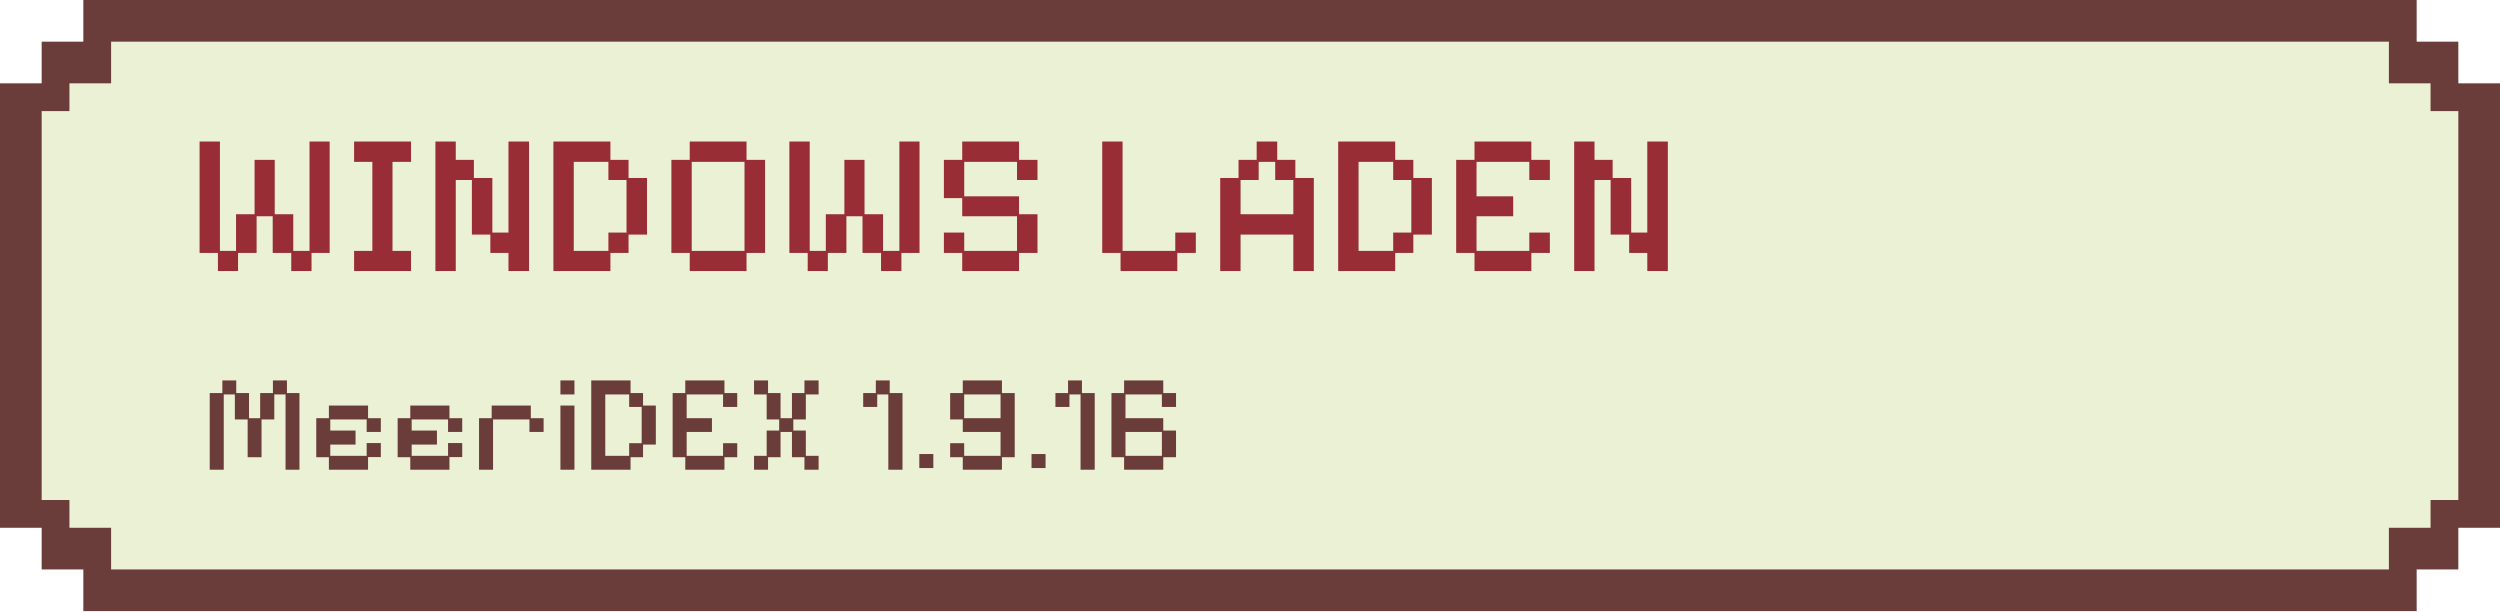
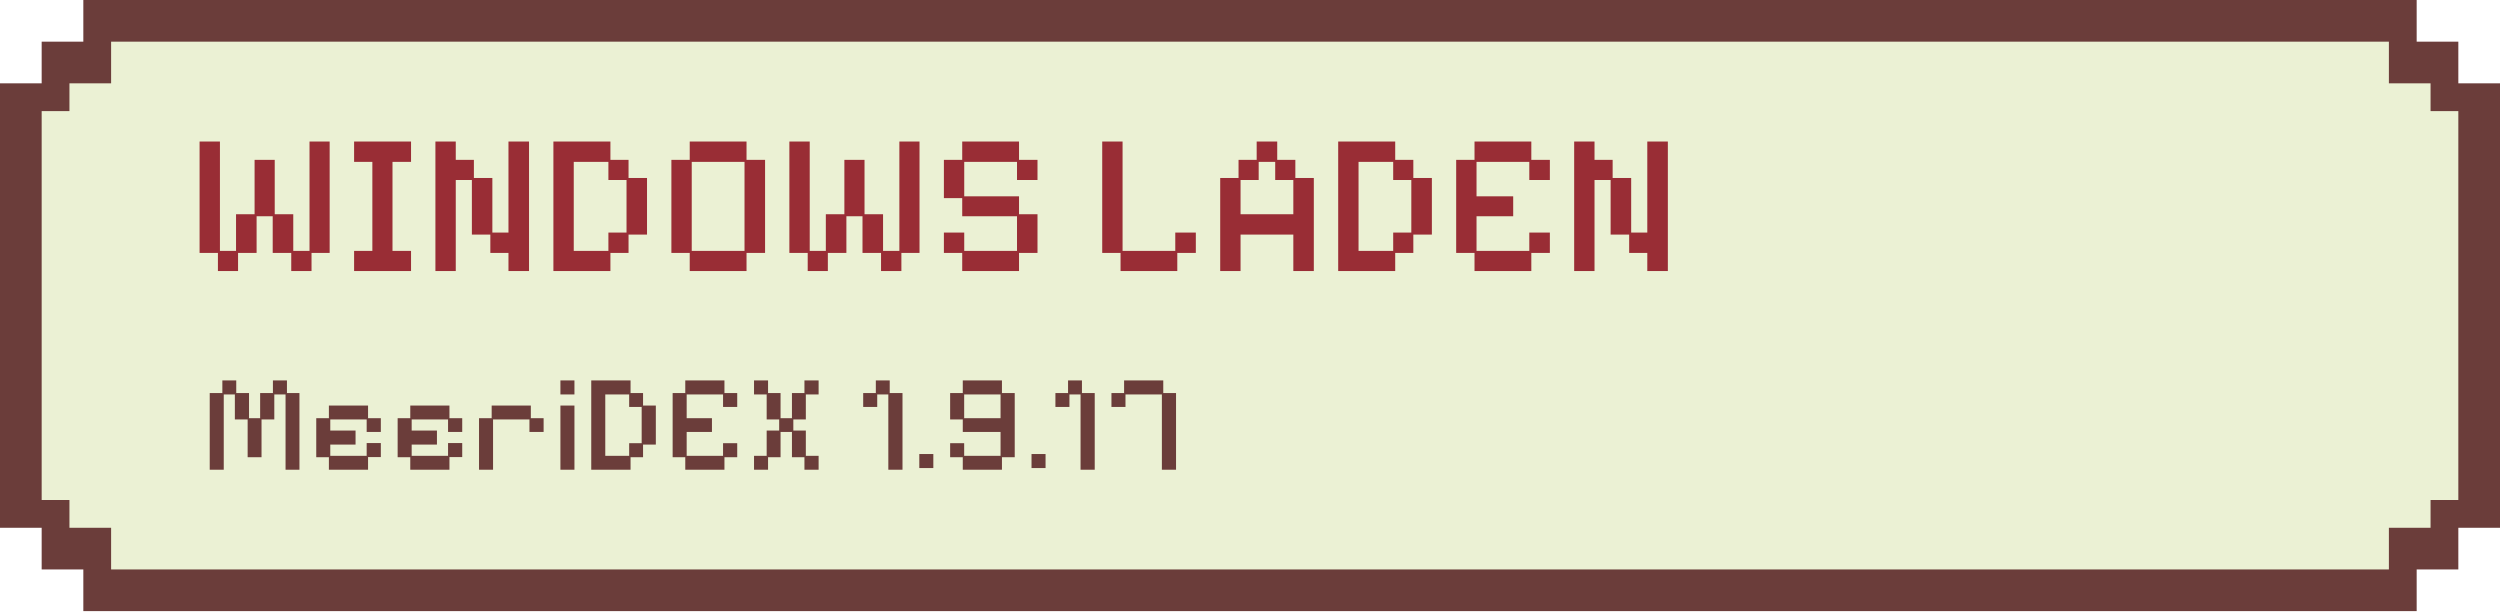
<svg xmlns="http://www.w3.org/2000/svg" width="360" height="88" viewBox="0 0 360 88" role="img">
  <path fill="#6b3d3a" d="M12 0H348V6H354V12H360V76H354V82H348V88H12V82H6V76H0V12H6V6H12Z" />
  <path fill="#ebf1d4" d="M16 6H344V12H350V16H354V72H350V76H344V82H16V76H10V72H6V16H10V12H16Z" />
  <path fill="#992d35" d="M31.38 39.03L31.38 36.42L28.74 36.42L28.74 20.38L31.67 20.38L31.67 36.13L33.99 36.13L33.99 30.85L36.66 30.85L36.66 23.02L39.56 23.02L39.56 30.85L42.23 30.85L42.23 36.13L44.57 36.13L44.57 20.38L47.47 20.38L47.47 36.42L44.86 36.42L44.86 39.03L41.94 39.03L41.94 36.42L39.27 36.42L39.27 31.14L36.95 31.14L36.95 36.42L34.28 36.42L34.28 39.03ZM50.99 39.03L50.99 36.13L53.62 36.13L53.62 23.31L50.99 23.31L50.99 20.38L59.19 20.38L59.19 23.31L56.52 23.31L56.52 36.13L59.19 36.13L59.19 39.03ZM62.7 39.03L62.7 20.38L65.63 20.38L65.63 23.02L68.24 23.02L68.24 25.63L70.9 25.63L70.9 33.49L73.22 33.49L73.22 20.38L76.18 20.38L76.18 39.03L73.22 39.03L73.22 36.42L70.61 36.42L70.61 33.78L67.95 33.78L67.95 25.92L65.63 25.92L65.63 39.03ZM79.69 39.03L79.69 20.38L87.9 20.38L87.9 23.02L90.51 23.02L90.51 25.63L93.17 25.63L93.17 33.78L90.51 33.78L90.51 36.42L87.9 36.42L87.9 39.03ZM82.62 36.13L87.61 36.13L87.61 33.49L90.22 33.49L90.22 25.92L87.61 25.92L87.61 23.31L82.62 23.31ZM99.32 39.03L99.32 36.42L96.68 36.42L96.68 23.02L99.32 23.02L99.32 20.38L107.5 20.38L107.5 23.02L110.17 23.02L110.17 36.42L107.5 36.42L107.5 39.03ZM99.61 36.13L107.21 36.13L107.21 23.31L99.61 23.31ZM116.31 39.03L116.31 36.42L113.67 36.42L113.67 20.38L116.6 20.38L116.6 36.13L118.92 36.13L118.92 30.85L121.59 30.85L121.59 23.02L124.49 23.02L124.49 30.85L127.16 30.85L127.16 36.13L129.51 36.13L129.51 20.38L132.41 20.38L132.41 36.42L129.8 36.42L129.8 39.03L126.87 39.03L126.87 36.42L124.2 36.42L124.2 31.14L121.88 31.14L121.88 36.42L119.21 36.42L119.21 39.03ZM138.56 39.03L138.56 36.42L135.92 36.42L135.92 33.49L138.85 33.49L138.85 36.13L146.45 36.13L146.45 31.14L138.56 31.14L138.56 28.53L135.92 28.53L135.92 23.02L138.56 23.02L138.56 20.38L146.74 20.38L146.74 23.02L149.4 23.02L149.4 25.92L146.45 25.92L146.45 23.31L138.85 23.31L138.85 28.27L146.74 28.27L146.74 30.85L149.4 30.85L149.4 36.42L146.74 36.42L146.74 39.03ZM161.36 39.03L161.36 36.42L158.72 36.42L158.72 20.38L161.65 20.38L161.65 36.13L169.24 36.13L169.24 33.49L172.2 33.49L172.2 36.42L169.53 36.42L169.53 39.03ZM175.71 39.03L175.71 25.63L178.35 25.63L178.35 23.02L180.96 23.02L180.96 20.38L183.92 20.38L183.92 23.02L186.53 23.02L186.53 25.63L189.19 25.63L189.19 39.03L186.24 39.03L186.24 33.78L178.64 33.78L178.64 39.03ZM178.64 30.85L186.24 30.85L186.24 25.92L183.63 25.92L183.63 23.31L181.25 23.31L181.25 25.92L178.64 25.92ZM192.7 39.03L192.7 20.38L200.91 20.38L200.91 23.02L203.52 23.02L203.52 25.63L206.19 25.63L206.19 33.78L203.52 33.78L203.52 36.42L200.91 36.42L200.91 39.03ZM195.63 36.13L200.62 36.13L200.62 33.49L203.23 33.49L203.23 25.92L200.62 25.92L200.62 23.31L195.63 23.31ZM212.33 39.03L212.33 36.42L209.69 36.42L209.69 23.02L212.33 23.02L212.33 20.38L220.51 20.38L220.51 23.02L223.18 23.02L223.18 25.92L220.22 25.92L220.22 23.31L212.62 23.31L212.62 28.27L217.9 28.27L217.9 31.14L212.62 31.14L212.62 36.13L220.22 36.13L220.22 33.49L223.18 33.49L223.18 36.42L220.51 36.42L220.51 39.03ZM226.68 39.03L226.68 20.38L229.61 20.38L229.61 23.02L232.22 23.02L232.22 25.63L234.89 25.63L234.89 33.49L237.21 33.49L237.21 20.38L240.17 20.38L240.17 39.03L237.21 39.03L237.21 36.42L234.6 36.42L234.6 33.78L231.93 33.78L231.93 25.92L229.61 25.92L229.61 39.03Z" />
-   <path fill="#6b3d3a" d="M30.2 67.64L30.2 56.6L32.02 56.6L32.02 54.78L34.02 54.78L34.02 56.6L35.86 56.6L35.86 60.22L37.46 60.22L37.46 56.6L39.3 56.6L39.3 54.78L41.32 54.78L41.32 56.6L43.12 56.6L43.12 67.64L41.12 67.64L41.12 56.8L39.5 56.8L39.5 60.4L37.66 60.4L37.66 65.84L35.66 65.84L35.66 60.4L33.82 60.4L33.82 56.8L32.22 56.8L32.22 67.64ZM47.36 67.64L47.36 65.84L45.54 65.84L45.54 60.22L47.36 60.22L47.36 58.4L53 58.4L53 60.22L54.84 60.22L54.84 62.2L52.8 62.2L52.8 60.4L47.56 60.4L47.56 62L51.2 62L51.2 64.02L47.56 64.02L47.56 65.64L52.8 65.64L52.8 63.8L54.84 63.8L54.84 65.82L53 65.82L53 67.64ZM59.08 67.64L59.08 65.84L57.26 65.84L57.26 60.22L59.08 60.22L59.08 58.4L64.72 58.4L64.72 60.22L66.56 60.22L66.56 62.2L64.52 62.2L64.52 60.4L59.28 60.4L59.28 62L62.92 62L62.92 64.02L59.28 64.02L59.28 65.64L64.52 65.64L64.52 63.8L66.56 63.8L66.56 65.82L64.72 65.82L64.72 67.64ZM68.98 67.64L68.98 60.22L70.8 60.22L70.8 58.4L76.44 58.4L76.44 60.22L78.28 60.22L78.28 62.2L76.24 62.2L76.24 60.4L71 60.4L71 67.64ZM80.7 67.64L80.7 58.4L82.72 58.4L82.72 67.64ZM80.7 56.8L80.7 54.78L82.72 54.78L82.72 56.8ZM85.14 67.64L85.14 54.78L90.8 54.78L90.8 56.6L92.6 56.6L92.6 58.4L94.44 58.4L94.44 64.02L92.6 64.02L92.6 65.84L90.8 65.84L90.8 67.64ZM87.16 65.64L90.6 65.64L90.6 63.82L92.4 63.82L92.4 58.6L90.6 58.6L90.6 56.8L87.16 56.8ZM98.68 67.64L98.68 65.84L96.86 65.84L96.86 56.6L98.68 56.6L98.68 54.78L104.32 54.78L104.32 56.6L106.16 56.6L106.16 58.6L104.12 58.6L104.12 56.8L98.88 56.8L98.88 60.22L102.52 60.22L102.52 62.2L98.88 62.2L98.88 65.64L104.12 65.64L104.12 63.82L106.16 63.82L106.16 65.84L104.32 65.84L104.32 67.64ZM108.58 67.64L108.58 65.64L110.4 65.64L110.4 62L112.2 62L112.2 60.4L110.4 60.4L110.4 56.8L108.58 56.8L108.58 54.78L110.6 54.78L110.6 56.6L112.4 56.6L112.4 60.22L114.04 60.22L114.04 56.6L115.84 56.6L115.84 54.78L117.88 54.78L117.88 56.8L116.04 56.8L116.04 60.4L114.24 60.4L114.24 62L116.04 62L116.04 65.64L117.88 65.64L117.88 67.64L115.84 67.64L115.84 65.84L114.04 65.84L114.04 62.2L112.4 62.2L112.4 65.84L110.6 65.84L110.6 67.64ZM127.92 67.64L127.92 56.8L126.32 56.8L126.32 58.6L124.3 58.6L124.3 56.6L126.12 56.6L126.12 54.78L128.12 54.78L128.12 56.6L129.96 56.6L129.96 67.64ZM132.38 67.4L132.38 65.38L134.4 65.38L134.4 67.4ZM138.64 67.64L138.64 65.84L136.82 65.84L136.82 63.82L138.84 63.82L138.84 65.64L144.08 65.64L144.08 62.2L138.64 62.2L138.64 60.4L136.82 60.4L136.82 56.6L138.64 56.6L138.64 54.78L144.28 54.78L144.28 56.6L146.12 56.6L146.12 65.84L144.28 65.84L144.28 67.64ZM138.84 60.22L144.08 60.22L144.08 56.8L138.84 56.8ZM148.54 67.4L148.54 65.38L150.56 65.38L150.56 67.4ZM155.6 67.64L155.6 56.8L154 56.8L154 58.6L151.98 58.6L151.98 56.6L153.8 56.6L153.8 54.78L155.8 54.78L155.8 56.6L157.64 56.6L157.64 67.64ZM161.87 67.64L161.87 65.84L160.05 65.84L160.05 56.6L161.87 56.6L161.87 54.78L167.51 54.78L167.51 56.6L169.35 56.6L169.35 58.6L167.31 58.6L167.31 56.8L162.07 56.8L162.07 60.22L167.51 60.22L167.51 62L169.35 62L169.35 65.84L167.51 65.84L167.51 67.64ZM162.07 65.64L167.31 65.64L167.31 62.2L162.07 62.2Z" />
+   <path fill="#6b3d3a" d="M30.2 67.64L30.2 56.6L32.02 56.6L32.02 54.78L34.02 54.78L34.02 56.6L35.86 56.6L35.86 60.22L37.46 60.22L37.46 56.6L39.3 56.6L39.3 54.78L41.32 54.78L41.32 56.6L43.12 56.6L43.12 67.64L41.12 67.64L41.12 56.8L39.5 56.8L39.5 60.4L37.66 60.4L37.66 65.84L35.66 65.84L35.66 60.4L33.82 60.4L33.82 56.8L32.22 56.8L32.22 67.64ZM47.36 67.64L47.36 65.84L45.54 65.84L45.54 60.22L47.36 60.22L47.36 58.4L53 58.4L53 60.22L54.84 60.22L54.84 62.2L52.8 62.2L52.8 60.4L47.56 60.4L47.56 62L51.2 62L51.2 64.02L47.56 64.02L47.56 65.64L52.8 65.64L52.8 63.8L54.84 63.8L54.84 65.82L53 65.82L53 67.64ZM59.08 67.64L59.08 65.84L57.26 65.84L57.26 60.22L59.08 60.22L59.08 58.4L64.72 58.4L64.72 60.22L66.56 60.22L66.56 62.2L64.52 62.2L64.52 60.4L59.28 60.4L59.28 62L62.92 62L62.92 64.02L59.28 64.02L59.28 65.64L64.52 65.64L64.52 63.8L66.56 63.8L66.56 65.82L64.72 65.82L64.72 67.64ZM68.98 67.64L68.98 60.22L70.8 60.22L70.8 58.4L76.44 58.4L76.44 60.22L78.28 60.22L78.28 62.2L76.24 62.2L76.24 60.4L71 60.4L71 67.64ZM80.7 67.64L80.7 58.4L82.72 58.4L82.72 67.64ZM80.7 56.8L80.7 54.78L82.72 54.78L82.72 56.8ZM85.14 67.64L85.14 54.78L90.8 54.78L90.8 56.6L92.6 56.6L92.6 58.4L94.44 58.4L94.44 64.02L92.6 64.02L92.6 65.84L90.8 65.84L90.8 67.64ZM87.16 65.64L90.6 65.64L90.6 63.82L92.4 63.82L92.4 58.6L90.6 58.6L90.6 56.8L87.16 56.8ZM98.68 67.64L98.68 65.84L96.86 65.84L96.86 56.6L98.68 56.6L98.68 54.78L104.32 54.78L104.32 56.6L106.16 56.6L106.16 58.6L104.12 58.6L104.12 56.8L98.88 56.8L98.88 60.22L102.52 60.22L102.52 62.2L98.88 62.2L98.88 65.64L104.12 65.64L104.12 63.82L106.16 63.82L106.16 65.84L104.32 65.84L104.32 67.64ZM108.58 67.64L108.58 65.64L110.4 65.64L110.4 62L112.2 62L112.2 60.4L110.4 60.4L110.4 56.8L108.58 56.8L108.58 54.78L110.6 54.78L110.6 56.6L112.4 56.6L112.4 60.22L114.04 60.22L114.04 56.6L115.84 56.6L115.84 54.78L117.88 54.78L117.88 56.8L116.04 56.8L116.04 60.4L114.24 60.4L114.24 62L116.04 62L116.04 65.64L117.88 65.64L117.88 67.64L115.84 67.64L115.84 65.84L114.04 65.84L114.04 62.2L112.4 62.2L112.4 65.84L110.6 65.84L110.6 67.64ZM127.92 67.64L127.92 56.8L126.32 56.8L126.32 58.6L124.3 58.6L124.3 56.6L126.12 56.6L126.12 54.78L128.12 54.78L128.12 56.6L129.96 56.6L129.96 67.64ZM132.38 67.4L132.38 65.38L134.4 65.38L134.4 67.4ZM138.64 67.64L138.64 65.84L136.82 65.84L136.82 63.82L138.84 63.82L138.84 65.64L144.08 65.64L144.08 62.2L138.64 62.2L138.64 60.4L136.82 60.4L136.82 56.6L138.64 56.6L138.64 54.78L144.28 54.78L144.28 56.6L146.12 56.6L146.12 65.84L144.28 65.84L144.28 67.64ZM138.84 60.22L144.08 60.22L144.08 56.8L138.84 56.8ZM148.54 67.4L148.54 65.38L150.56 65.38L150.56 67.4ZM155.6 67.64L155.6 56.8L154 56.8L154 58.6L151.98 58.6L151.98 56.6L153.8 56.6L153.8 54.78L155.8 54.78L155.8 56.6L157.64 56.6L157.64 67.64ZM167.31 67.64L167.31 56.8L162.07 56.8L162.07 58.6L160.05 58.6L160.05 56.6L161.87 56.6L161.87 54.78L167.51 54.78L167.51 56.6L169.35 56.6L169.35 67.64Z" />
</svg>
